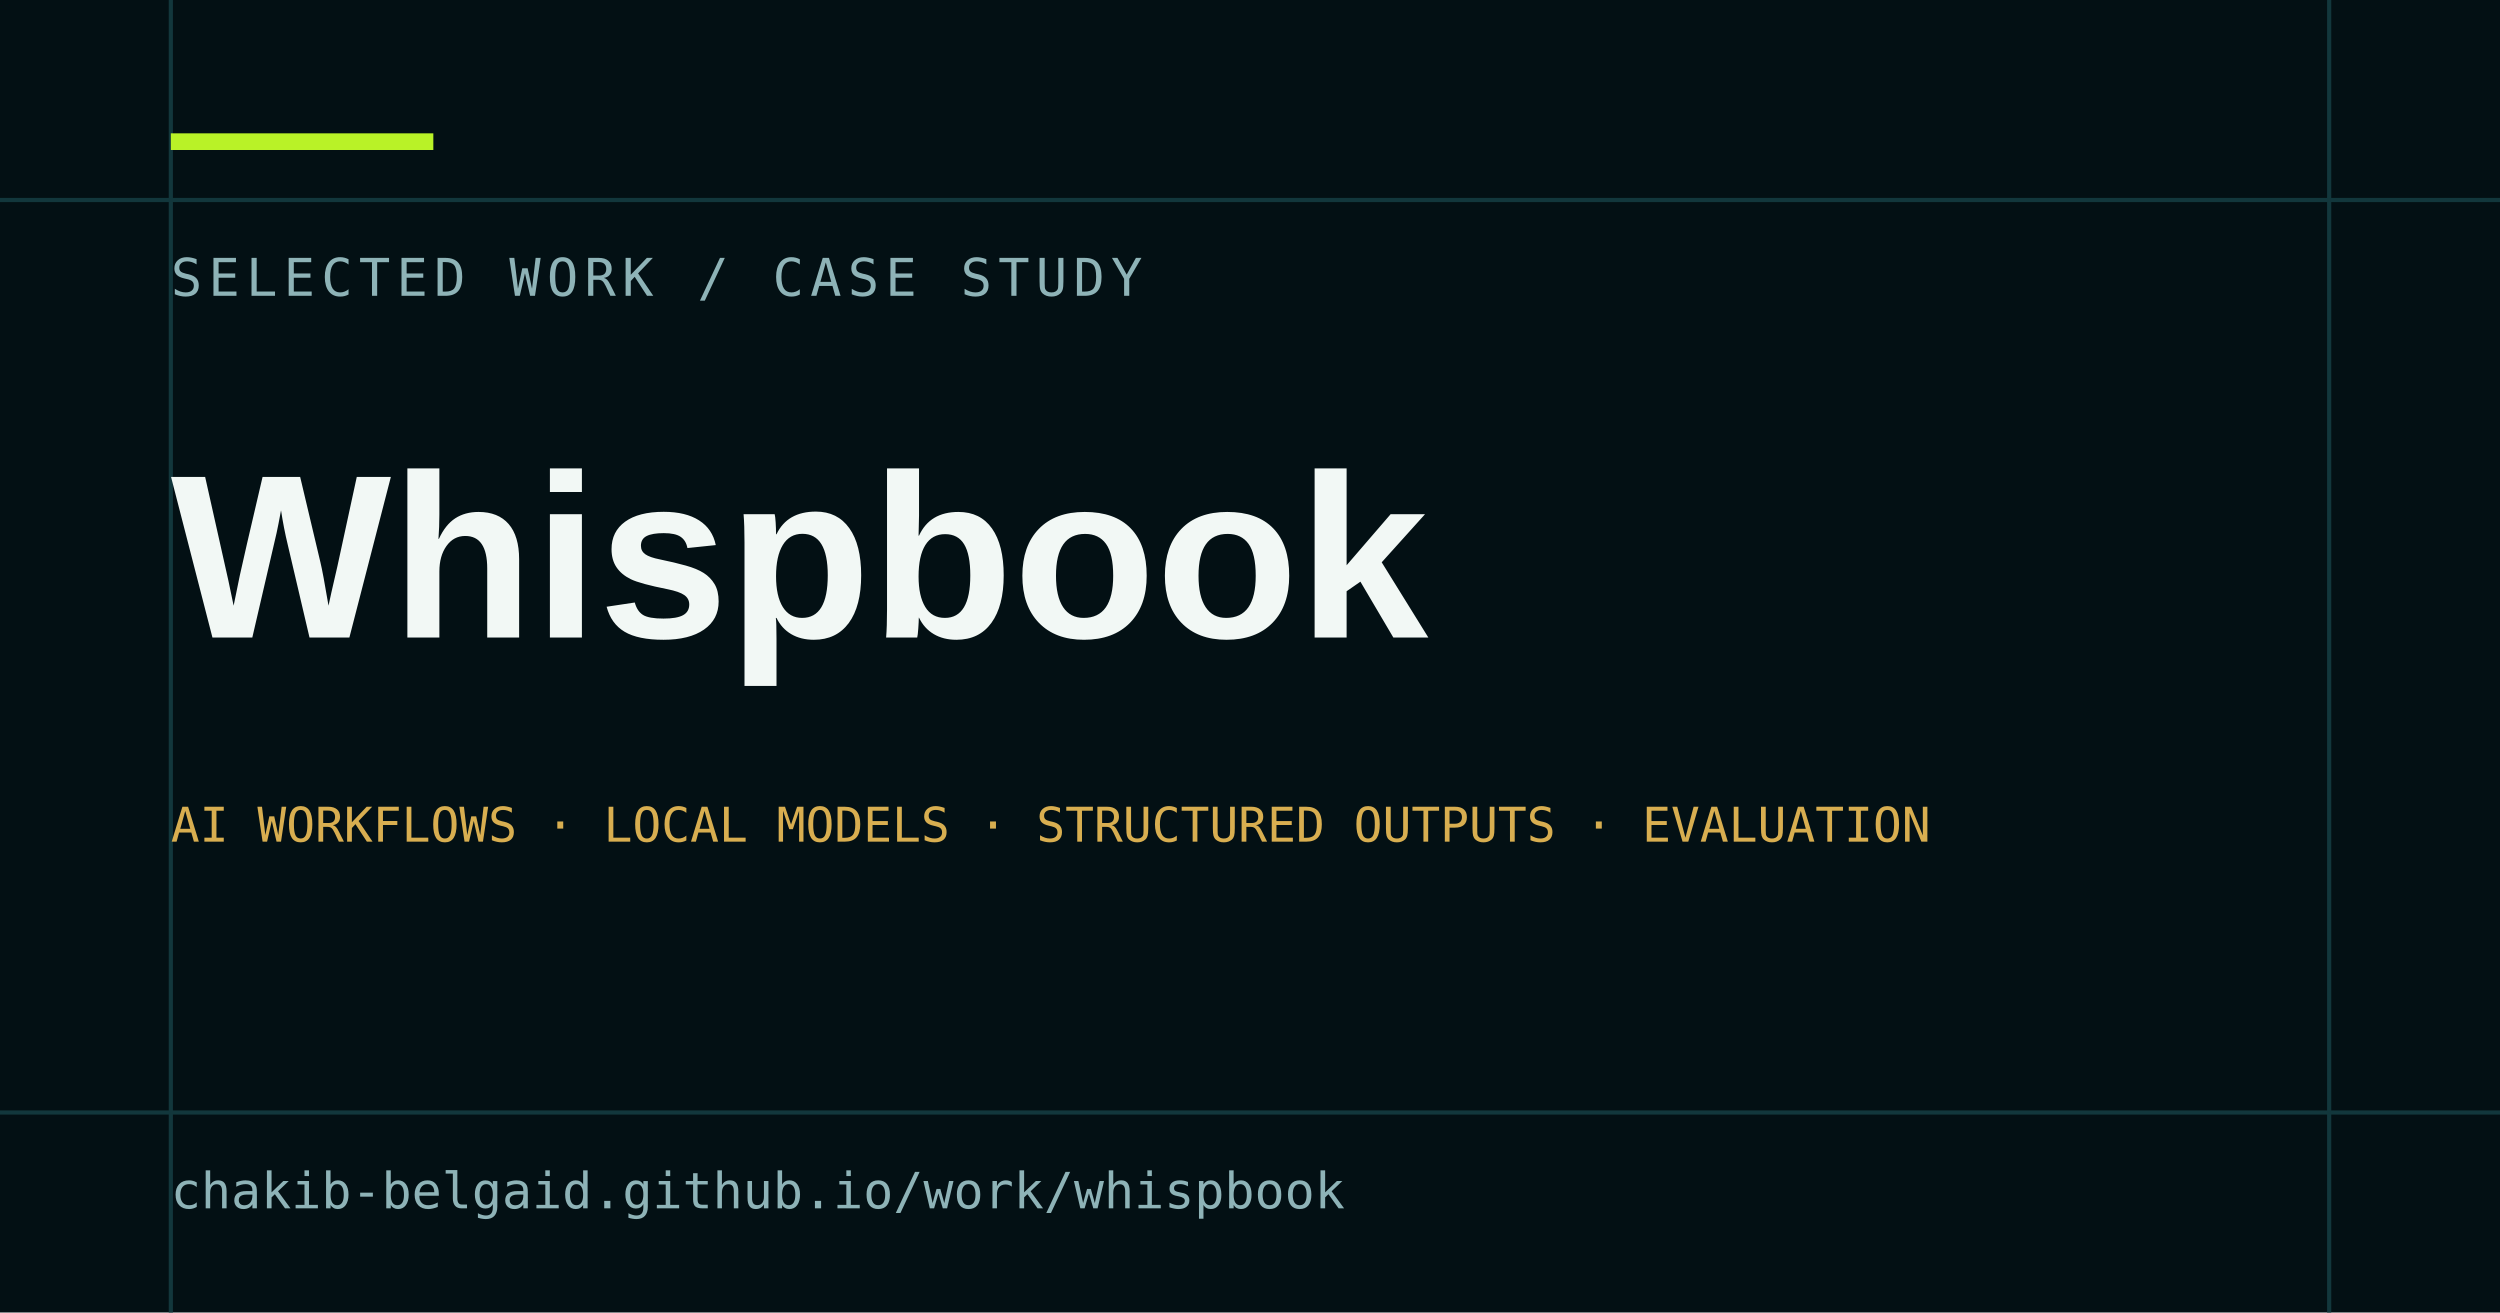
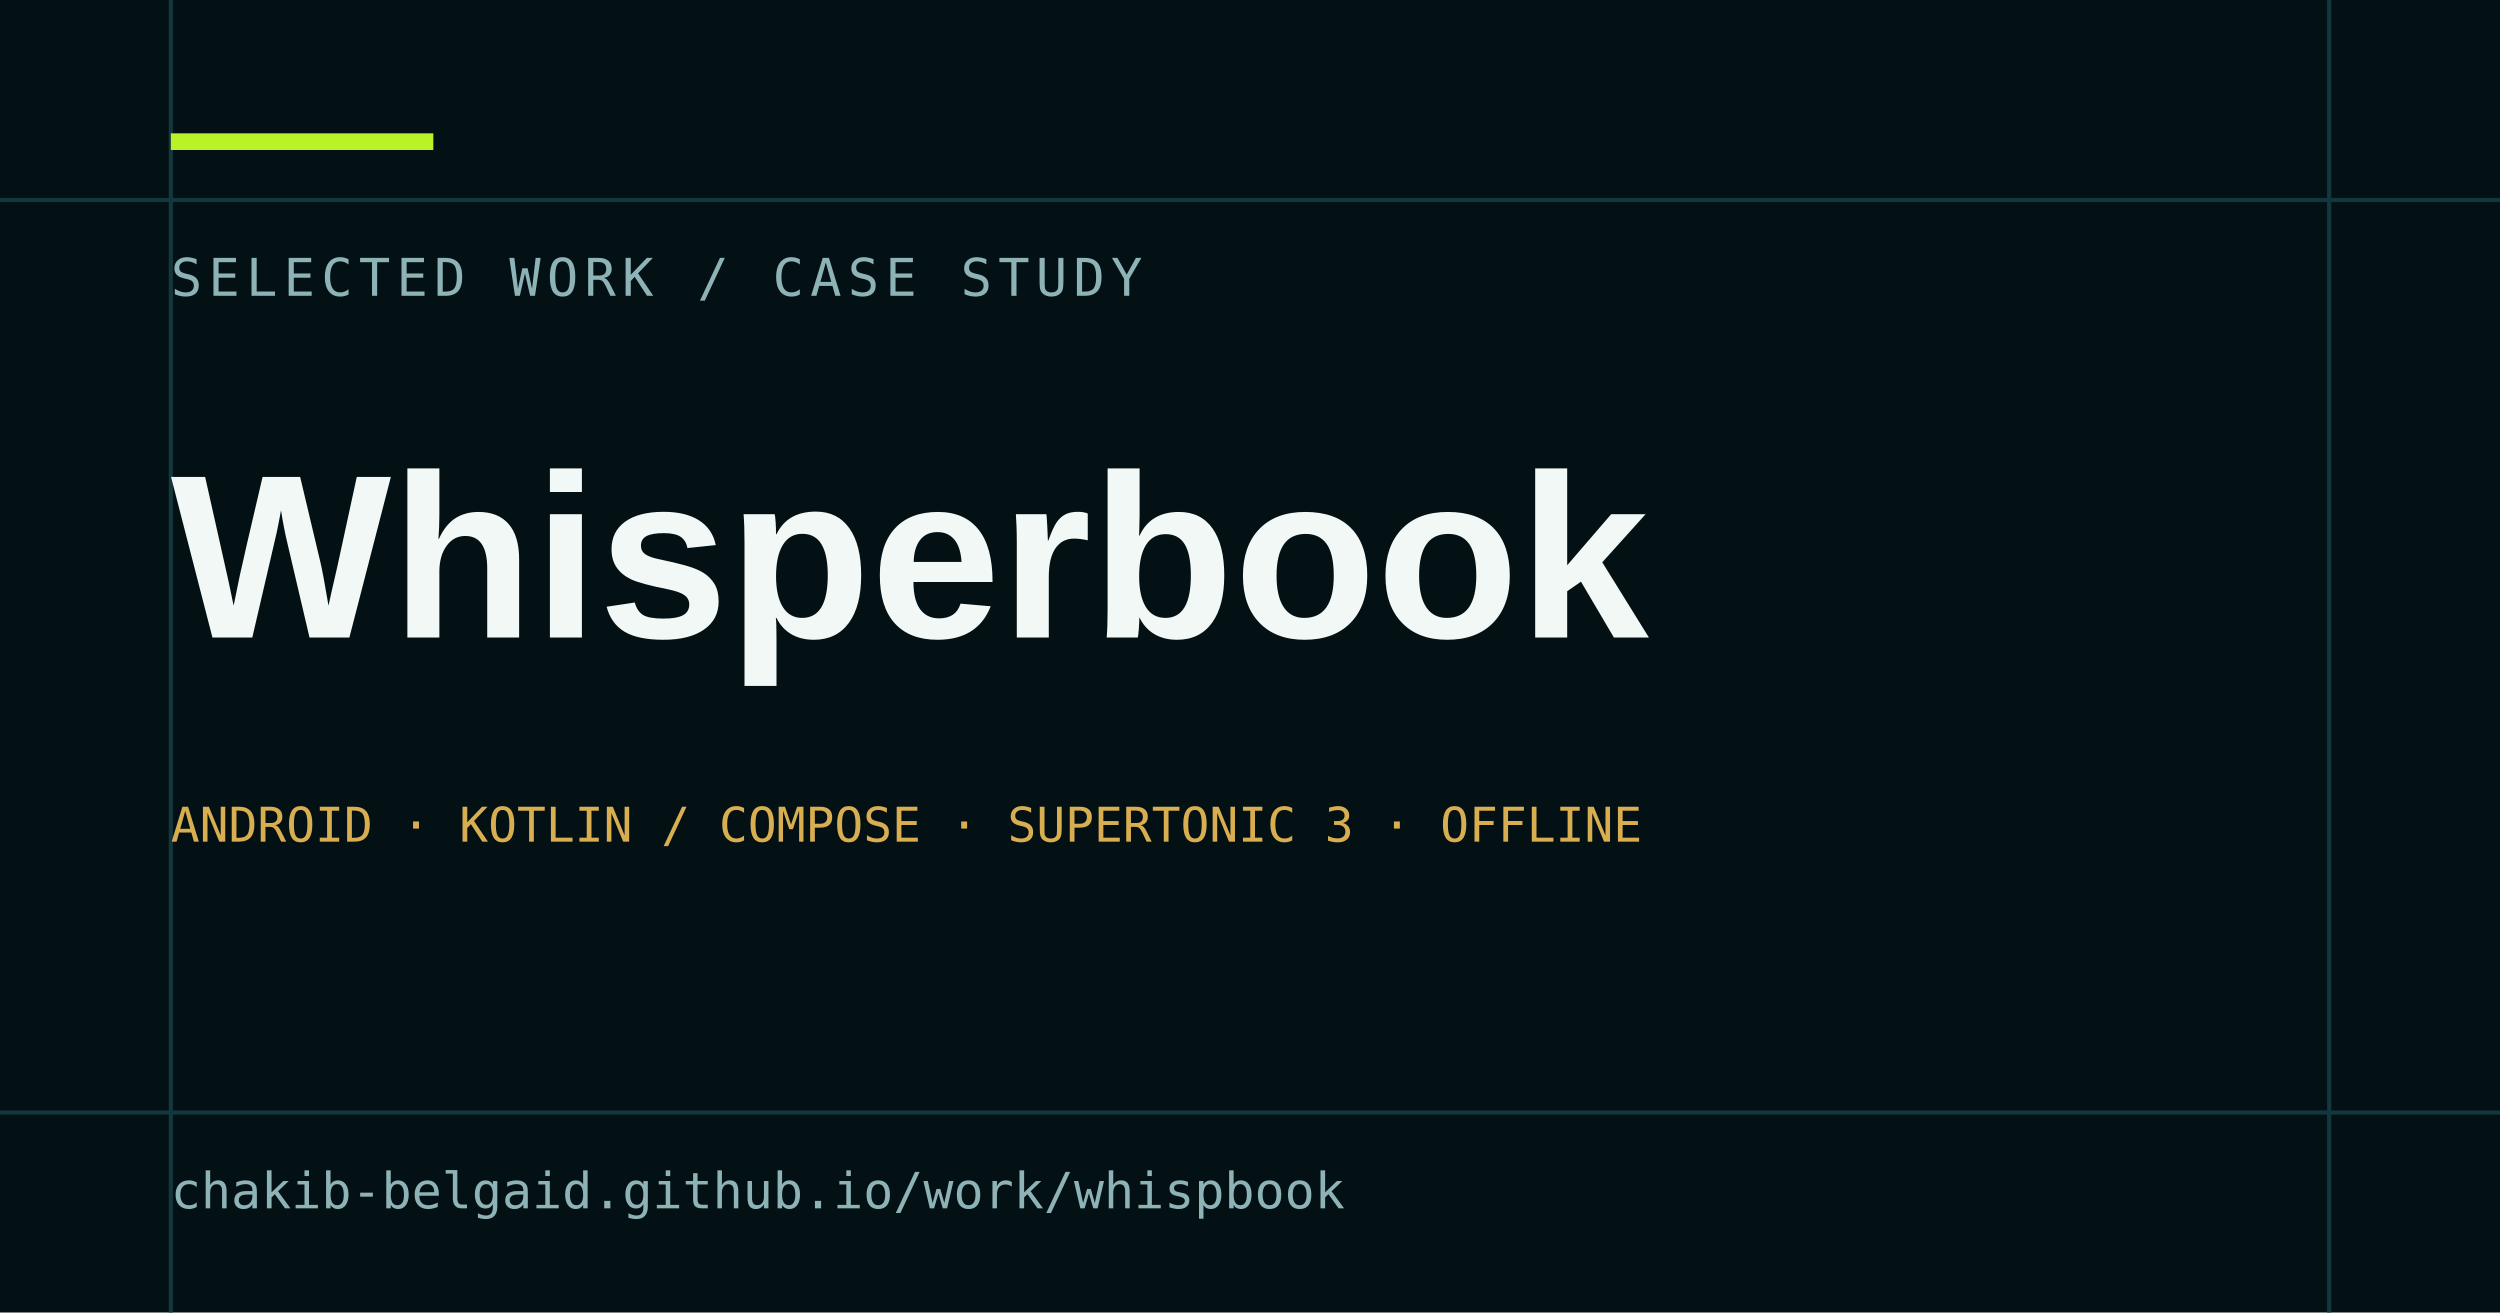
<svg xmlns="http://www.w3.org/2000/svg" width="1200" height="630" viewBox="0 0 1200 630" role="img" aria-labelledby="title desc">
  <rect width="1200" height="630" fill="#031014" />
  <path d="M0 96H1200M0 534H1200M82 0V630M1118 0V630" stroke="#12373c" stroke-width="2" />
  <rect x="82" y="64" width="126" height="8" fill="#b9f227" />
  <text x="82" y="142" fill="#8eb3b7" font-family="'IBM Plex Mono',monospace" font-size="25" letter-spacing="3">SELECTED WORK / CASE STUDY</text>
-   <text x="82" y="306" fill="#f2f8f5" font-family="Arial,sans-serif" font-size="112" font-weight="700">Whispbook</text>
-   <text x="82" y="404" fill="#d8ae50" font-family="'IBM Plex Mono',monospace" font-size="23">AI WORKFLOWS · LOCAL MODELS · STRUCTURED OUTPUTS · EVALUATION</text>
+   <text x="82" y="306" fill="#f2f8f5" font-family="Arial,sans-serif" font-size="112" font-weight="700">Whisperbook</text>
+   <text x="82" y="404" fill="#d8ae50" font-family="'IBM Plex Mono',monospace" font-size="23">ANDROID · KOTLIN / COMPOSE · SUPERTONIC 3 · OFFLINE</text>
  <text x="82" y="580" fill="#8eb3b7" font-family="'IBM Plex Mono',monospace" font-size="24">chakib-belgaid.github.io/work/whispbook</text>
</svg>
